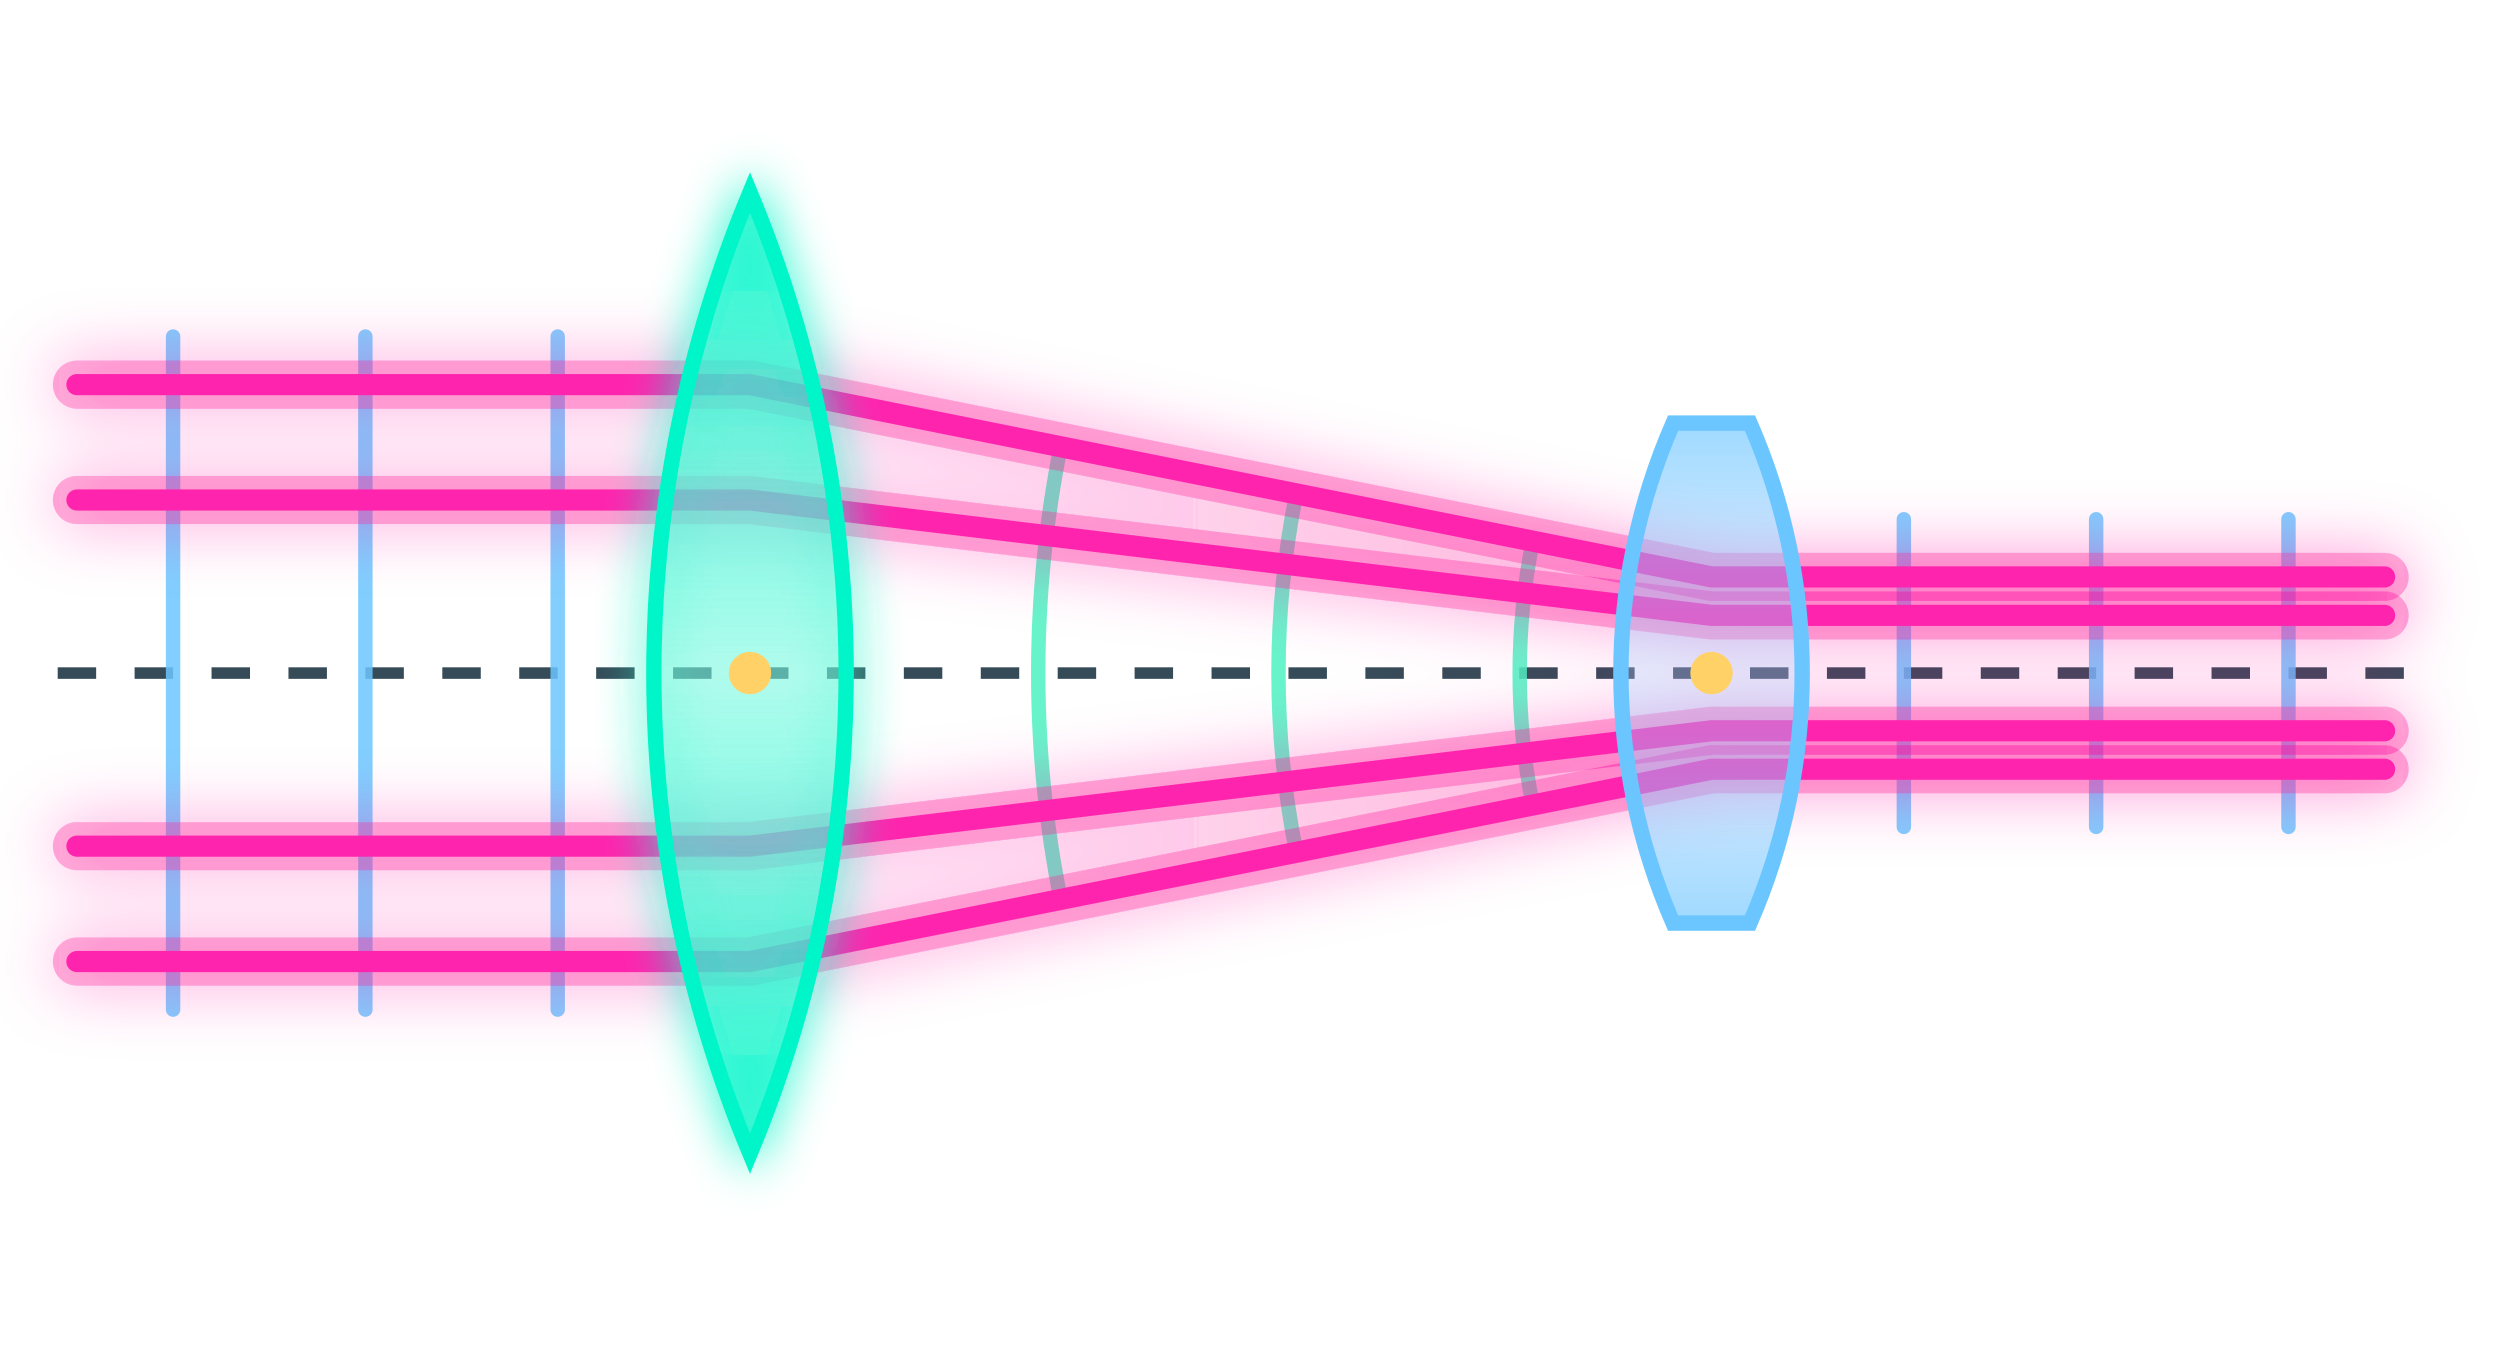
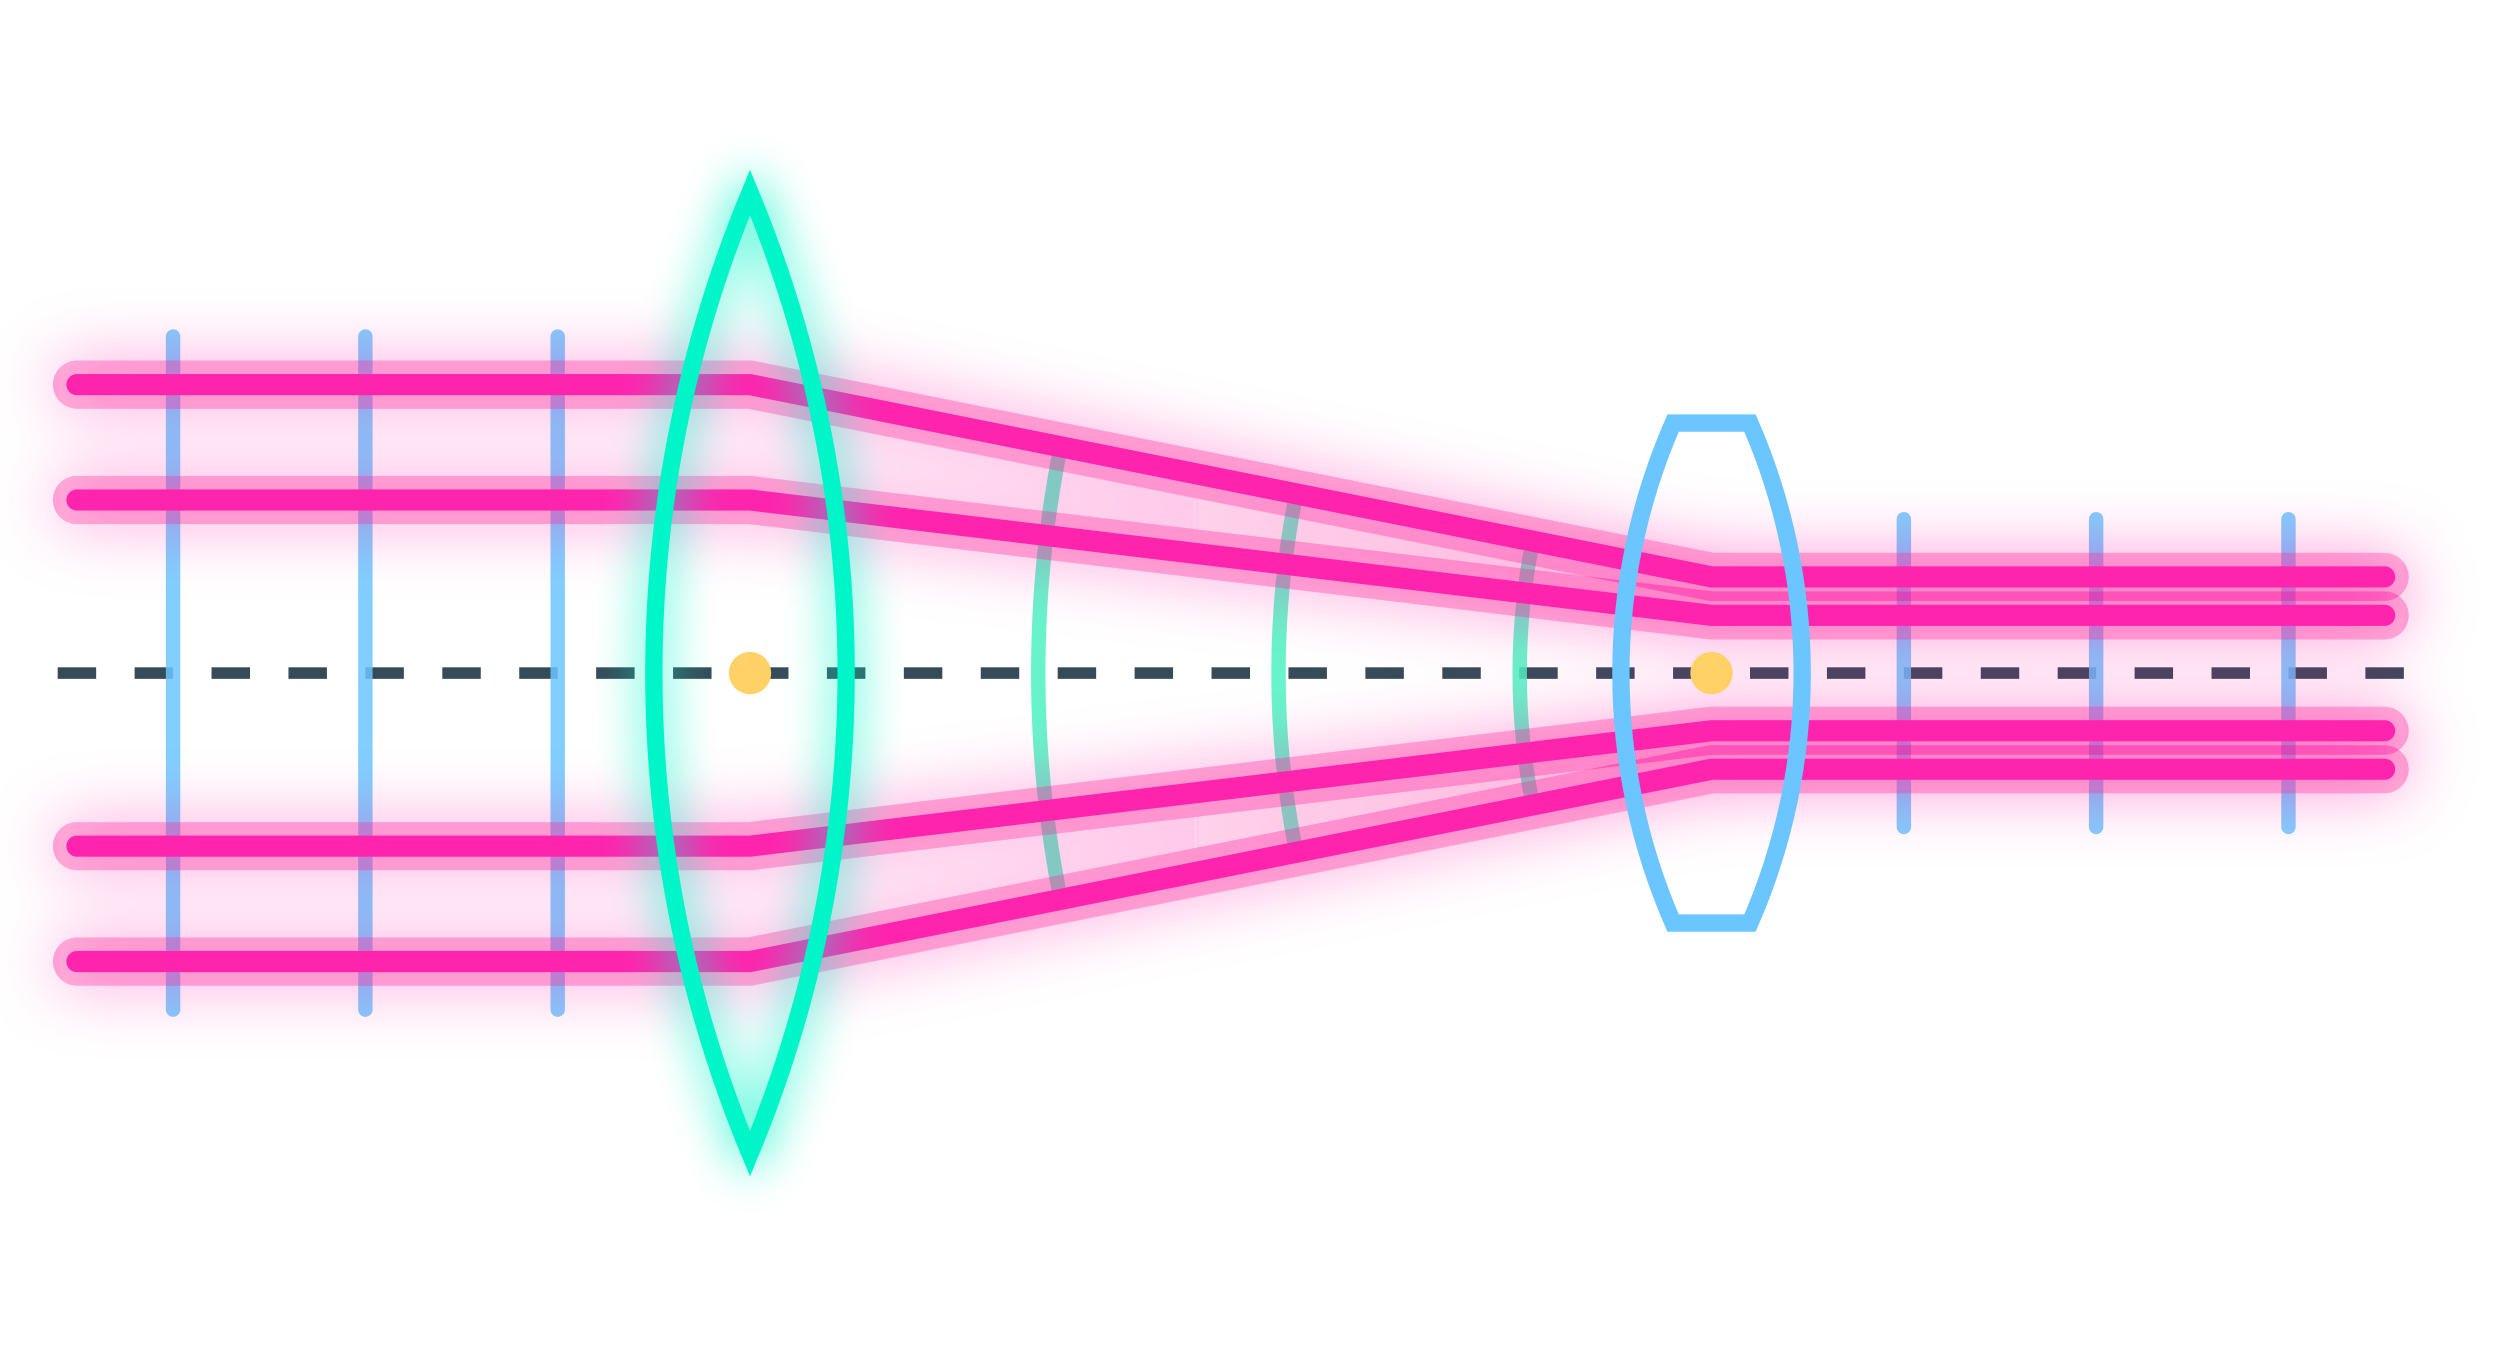
<svg xmlns="http://www.w3.org/2000/svg" viewBox="0 0 260 140" width="260" height="140" role="img" aria-labelledby="logo-title logo-description">
  <defs>
    <filter id="neonGlowMagenta" x="-30%" y="-30%" width="160%" height="160%">
      <feGaussianBlur stdDeviation="3.5" result="blur" />
      <feMerge>
        <feMergeNode in="blur" />
        <feMergeNode in="SourceGraphic" />
      </feMerge>
    </filter>
    <filter id="neonGlowCyan" x="-30%" y="-30%" width="160%" height="160%">
      <feGaussianBlur stdDeviation="2.5" result="blur" />
      <feMerge>
        <feMergeNode in="blur" />
        <feMergeNode in="SourceGraphic" />
      </feMerge>
    </filter>
-     <linearGradient id="cyberLensGrad" x1="0%" y1="0%" x2="0%" y2="100%">
-       <stop offset="0%" stop-color="#00F5C8" stop-opacity="0.65" />
-       <stop offset="50%" stop-color="#77F9E0" stop-opacity="0.35" />
-       <stop offset="100%" stop-color="#00F5C8" stop-opacity="0.65" />
-     </linearGradient>
-     <linearGradient id="cyberDivergeGrad" x1="0%" y1="0%" x2="0%" y2="100%">
-       <stop offset="0%" stop-color="#6BC5FF" stop-opacity="0.65" />
-       <stop offset="50%" stop-color="#A5D1FF" stop-opacity="0.30" />
-       <stop offset="100%" stop-color="#6BC5FF" stop-opacity="0.65" />
-     </linearGradient>
  </defs>
  <line x1="6" y1="70" x2="254" y2="70" stroke="#213846" stroke-width="1.2" stroke-dasharray="4 4" stroke-opacity="0.9" />
  <g stroke="#6BC5FF" stroke-width="1.5" stroke-linecap="round" fill="none" stroke-opacity="0.85">
    <path d="M 18 35 V 105 M 38 35 V 105 M 58 35 V 105" />
    <path d="M 110.3 46.5 A 120 120 0 0 0 110.3 93.5" stroke="#4EF2C2" />
    <path d="M 134.8 51.4 A 95 95 0 0 0 134.8 88.6" stroke="#4EF2C2" />
    <path d="M 159.4 56.3 A 70 70 0 0 0 159.4 83.7" stroke="#4EF2C2" />
    <path d="M 198 54 V 86 M 218 54 V 86 M 238 54 V 86" />
  </g>
  <g stroke="#FF149E" stroke-width="5" stroke-linecap="round" fill="none" stroke-opacity="0.35" filter="url(#neonGlowMagenta)">
    <path d="M 8 40 H 78 L 178 60 H 248" />
    <path d="M 8 52 H 78 L 178 64 H 248" />
    <path d="M 8 88 H 78 L 178 76 H 248" />
    <path d="M 8 100 H 78 L 178 80 H 248" />
  </g>
  <g stroke="#FF24AE" stroke-width="2.2" stroke-linecap="round" fill="none">
    <path d="M 8 40 H 78 L 178 60 H 248" />
    <path d="M 8 52 H 78 L 178 64 H 248" />
    <path d="M 8 88 H 78 L 178 76 H 248" />
    <path d="M 8 100 H 78 L 178 80 H 248" />
  </g>
-   <path d="M 78 20 A 130 130 0 0 1 78 120 A 130 130 0 0 1 78 20 Z" fill="url(#cyberLensGrad)" stroke="#00F5C8" stroke-width="1.6" filter="url(#neonGlowCyan)" />
-   <path d="M 174 44 A 65 65 0 0 0 174 96 H 182 A 65 65 0 0 0 182 44 Z" fill="url(#cyberDivergeGrad)" stroke="#6BC5FF" stroke-width="1.6" />
+   <path d="M 78 20 A 130 130 0 0 1 78 120 A 130 130 0 0 1 78 20 Z" fill="none" stroke="#00F5C8" stroke-width="1.8" filter="url(#neonGlowCyan)" />
+   <path d="M 174 44 A 65 65 0 0 0 174 96 H 182 A 65 65 0 0 0 182 44 Z" fill="none" stroke="#6BC5FF" stroke-width="1.8" />
  <circle cx="78" cy="70" r="2.2" fill="#FFD166" />
  <circle cx="178" cy="70" r="2.2" fill="#FFD166" />
</svg>
